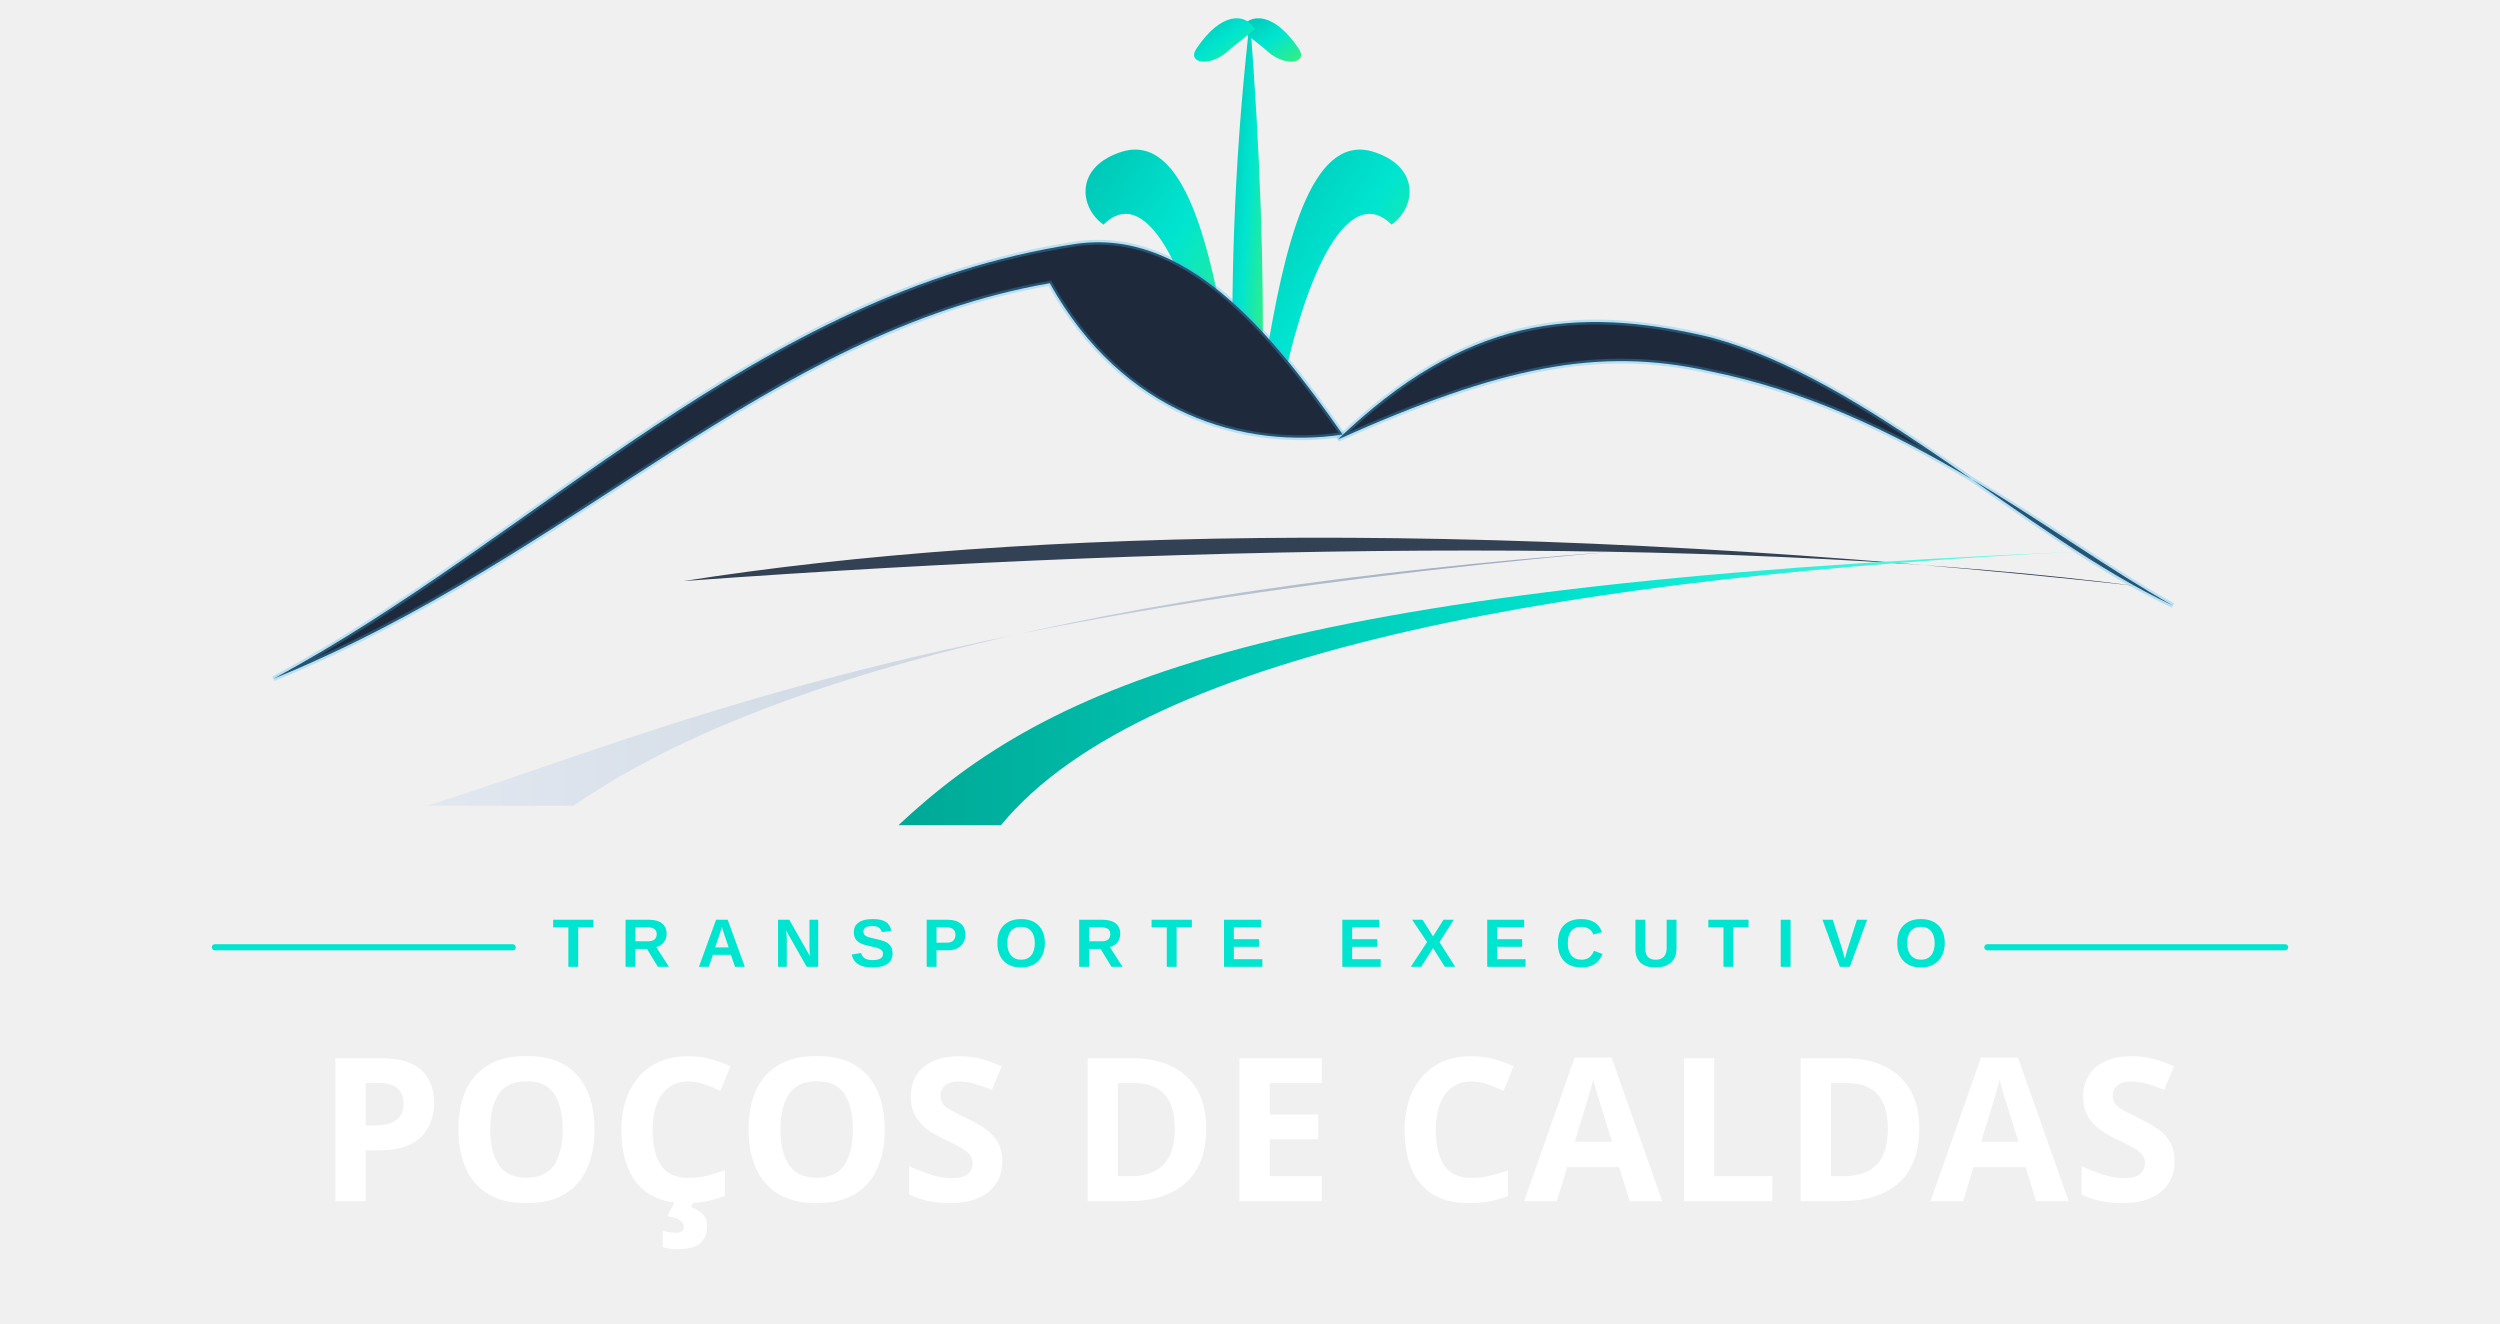
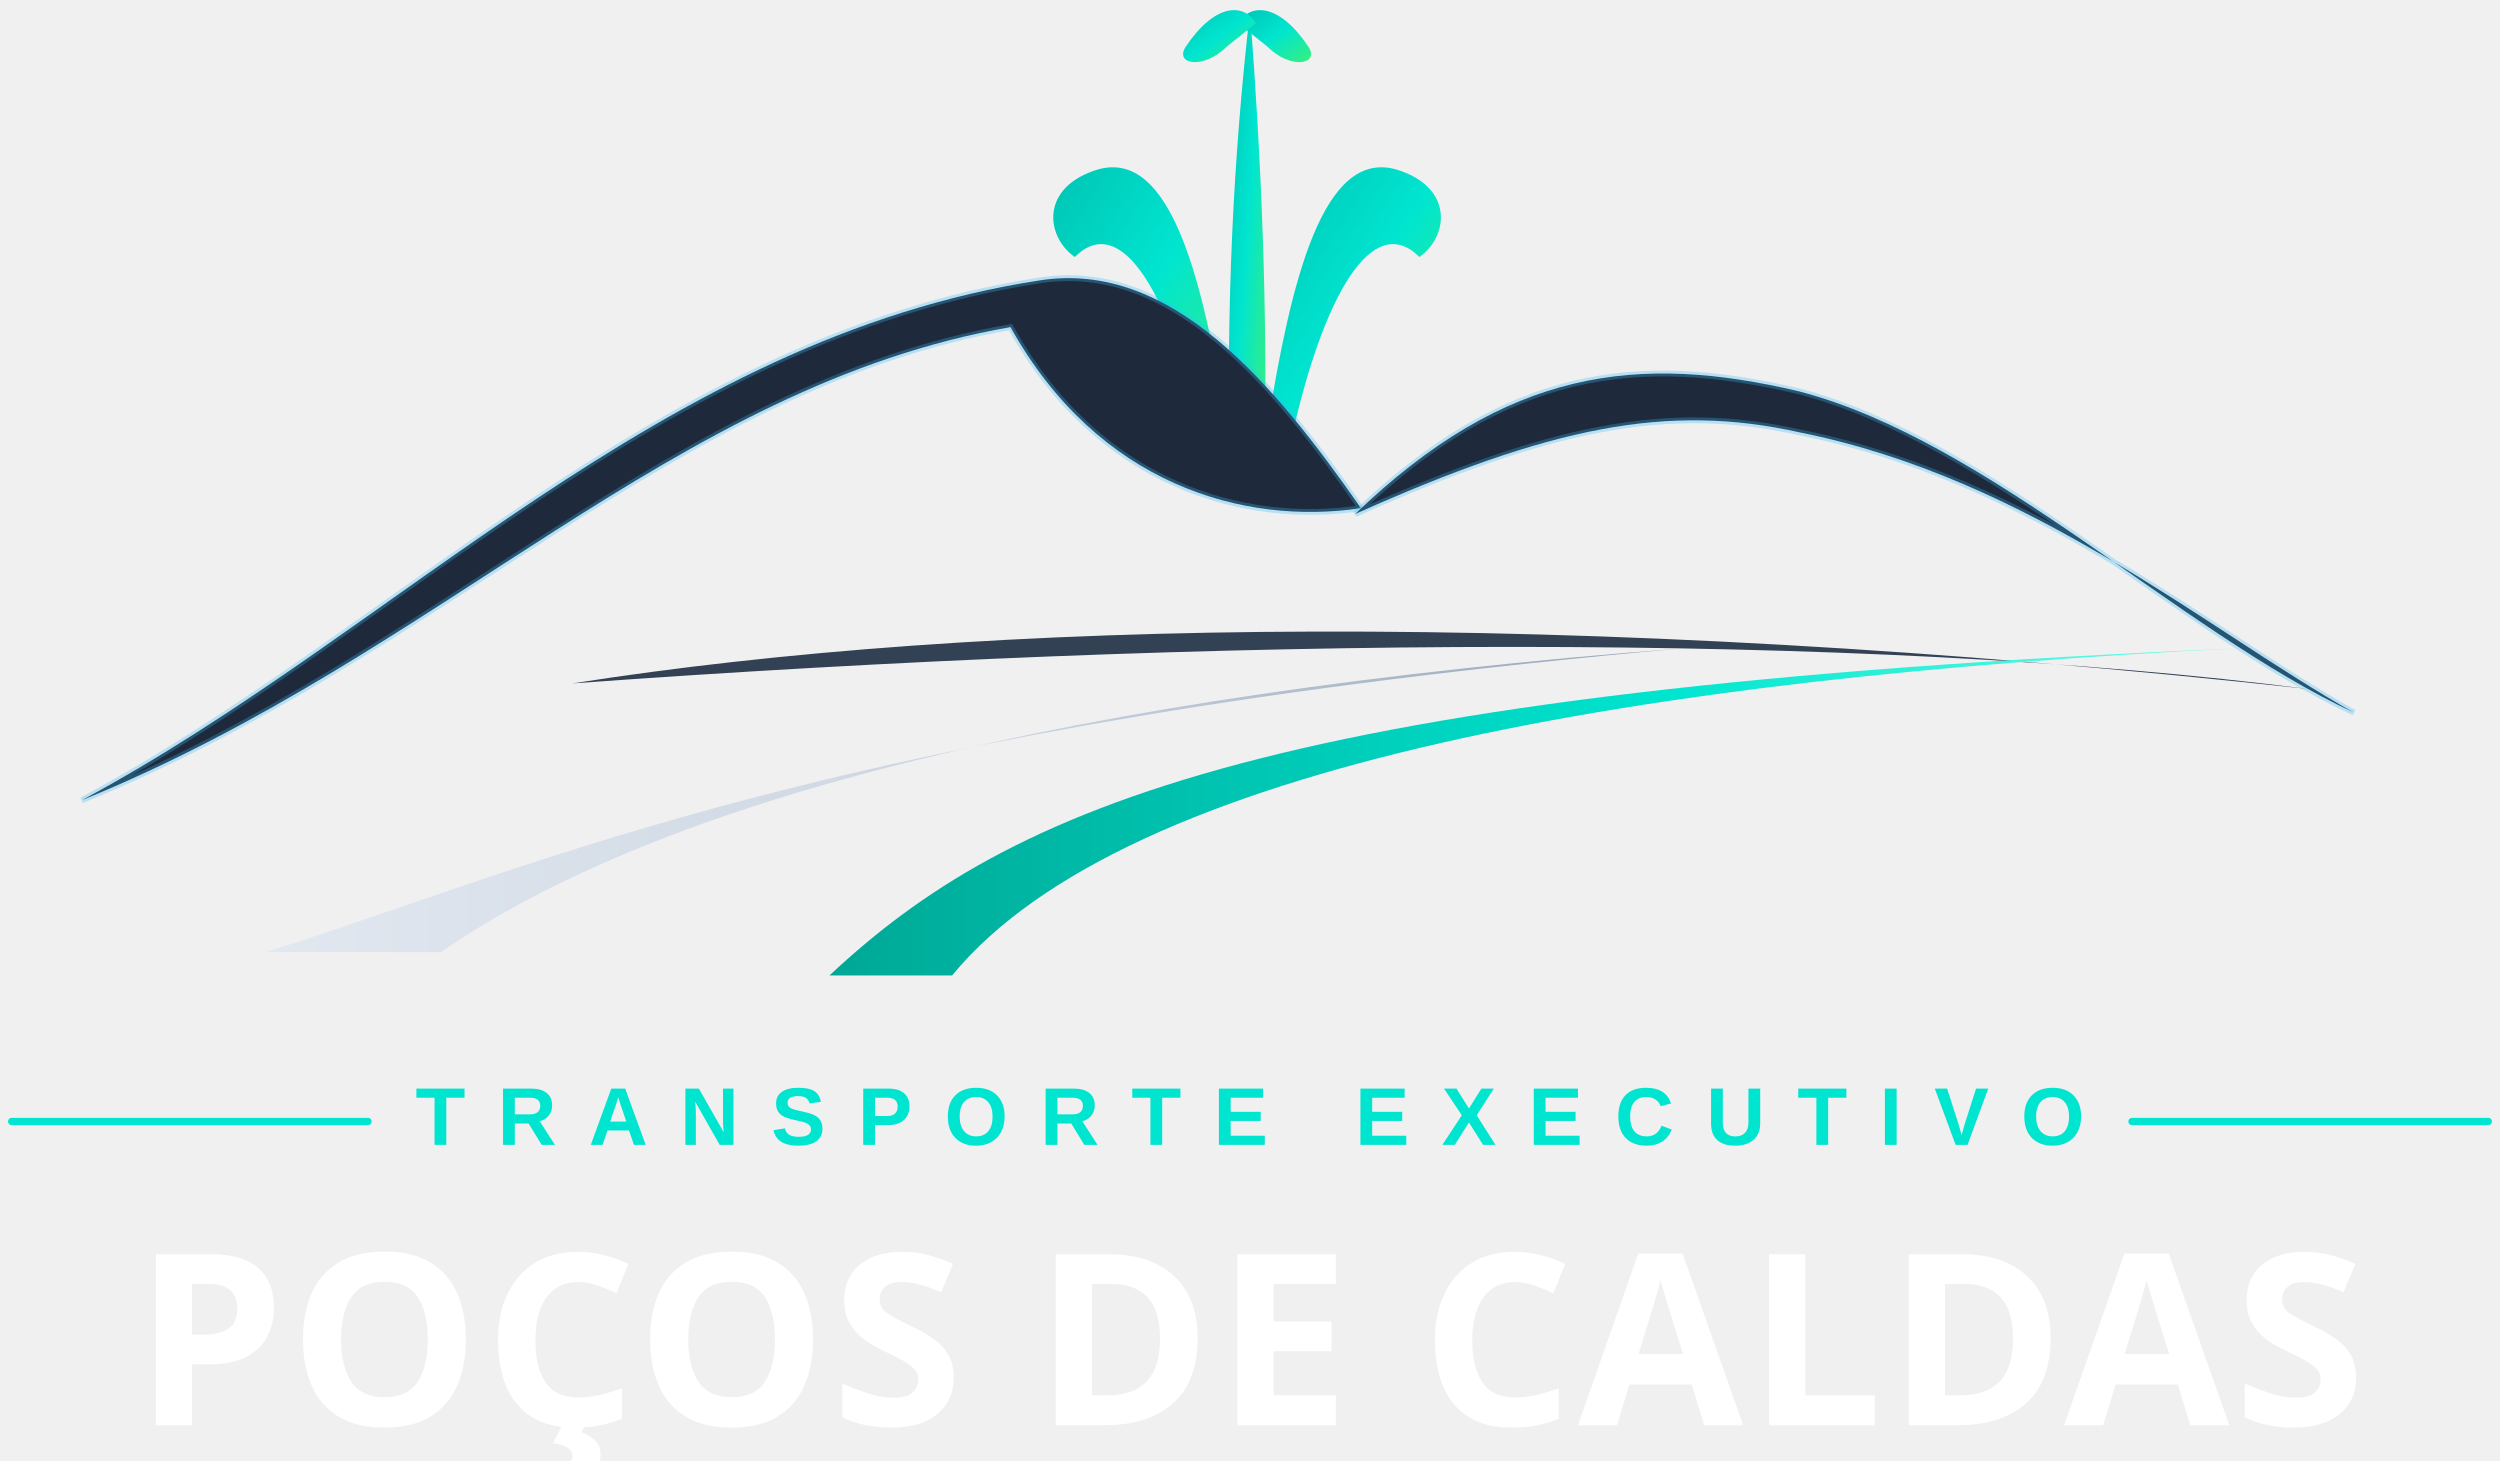
- <svg xmlns="http://www.w3.org/2000/svg" viewBox="0 0 1024 542" width="100%" height="100%">
+ <svg xmlns="http://www.w3.org/2000/svg" viewBox="84 4 856 500" width="100%" height="100%">
  <defs>
    <linearGradient id="tealGradW" x1="0%" y1="0%" x2="100%" y2="100%">
      <stop offset="0%" stop-color="#00C4B4" />
      <stop offset="50%" stop-color="#00E5D0" />
      <stop offset="100%" stop-color="#38EF7D" />
    </linearGradient>
    <linearGradient id="roadSilverW" x1="0%" y1="0%" x2="100%" y2="0%">
      <stop offset="0%" stop-color="#E2E8F0" />
      <stop offset="50%" stop-color="#CBD5E1" />
      <stop offset="100%" stop-color="#94A3B8" />
    </linearGradient>
    <linearGradient id="roadTealW" x1="0%" y1="0%" x2="100%" y2="0%">
      <stop offset="0%" stop-color="#00A896" />
      <stop offset="60%" stop-color="#00E5D0" />
      <stop offset="100%" stop-color="#70FFE7" />
    </linearGradient>
  </defs>
  <g id="geyser-w">
    <path d="M 505 160 C 504 110, 506 60, 512 8 C 516 60, 518 110, 517 160 Z" fill="url(#tealGradW)" />
    <path d="M 508 12 C 512 5, 522 5, 532 20 C 536 26, 526 28, 518 20 Z" fill="url(#tealGradW)" />
    <path d="M 514 12 C 510 5, 500 5, 490 20 C 486 26, 496 28, 504 20 Z" fill="url(#tealGradW)" />
    <path d="M 504 150 C 496 100, 485 55, 460 62 C 440 68, 442 85, 452 92 C 468 76, 485 105, 496 155 Z" fill="url(#tealGradW)" />
    <path d="M 518 150 C 526 100, 537 55, 562 62 C 582 68, 580 85, 570 92 C 554 76, 537 105, 526 155 Z" fill="url(#tealGradW)" />
  </g>
  <g id="mountains-w" fill="#1E293B" stroke="#38BDF8" stroke-width="2" stroke-opacity="0.3">
    <path d="M 112 278 C 220 220, 310 120, 440 100 C 485 93, 520 135, 550 178 C 510 184, 460 170, 430 116 C 315 136, 235 228, 112 278 Z" />
    <path d="M 548 180 C 600 130, 645 125, 700 138 C 765 155, 830 220, 890 248 C 840 220, 780 168, 700 152 C 655 142, 615 150, 548 180 Z" />
  </g>
  <g id="highway-w">
    <path d="M 280 238 C 420 216, 620 212, 875 240 C 720 220, 500 222, 280 238 Z" fill="#334155" />
    <path d="M 368 338 C 430 280, 520 240, 850 226 C 650 236, 470 265, 410 338 Z" fill="url(#roadTealW)" />
    <path d="M 175 330 C 270 300, 370 252, 660 226 C 450 242, 310 278, 235 330 Z" fill="url(#roadSilverW)" />
  </g>
  <g id="subtitle-w" fill="#00E5D0" stroke="#00E5D0">
    <line x1="88" y1="388" x2="210" y2="388" stroke-width="2.5" stroke-linecap="round" />
    <text x="512" y="396" font-family="'Montserrat', 'Segoe UI', 'Helvetica Neue', Arial, sans-serif" font-size="28" font-weight="700" letter-spacing="11" text-anchor="middle" stroke="none">TRANSPORTE EXECUTIVO</text>
    <line x1="814" y1="388" x2="936" y2="388" stroke-width="2.5" stroke-linecap="round" />
  </g>
  <g id="title-w" fill="#FFFFFF">
    <text x="512" y="492" font-family="'Montserrat', 'Segoe UI', 'Arial Black', sans-serif" font-size="82" font-weight="900" letter-spacing="1.5" text-anchor="middle">POÇOS DE CALDAS</text>
  </g>
</svg>
